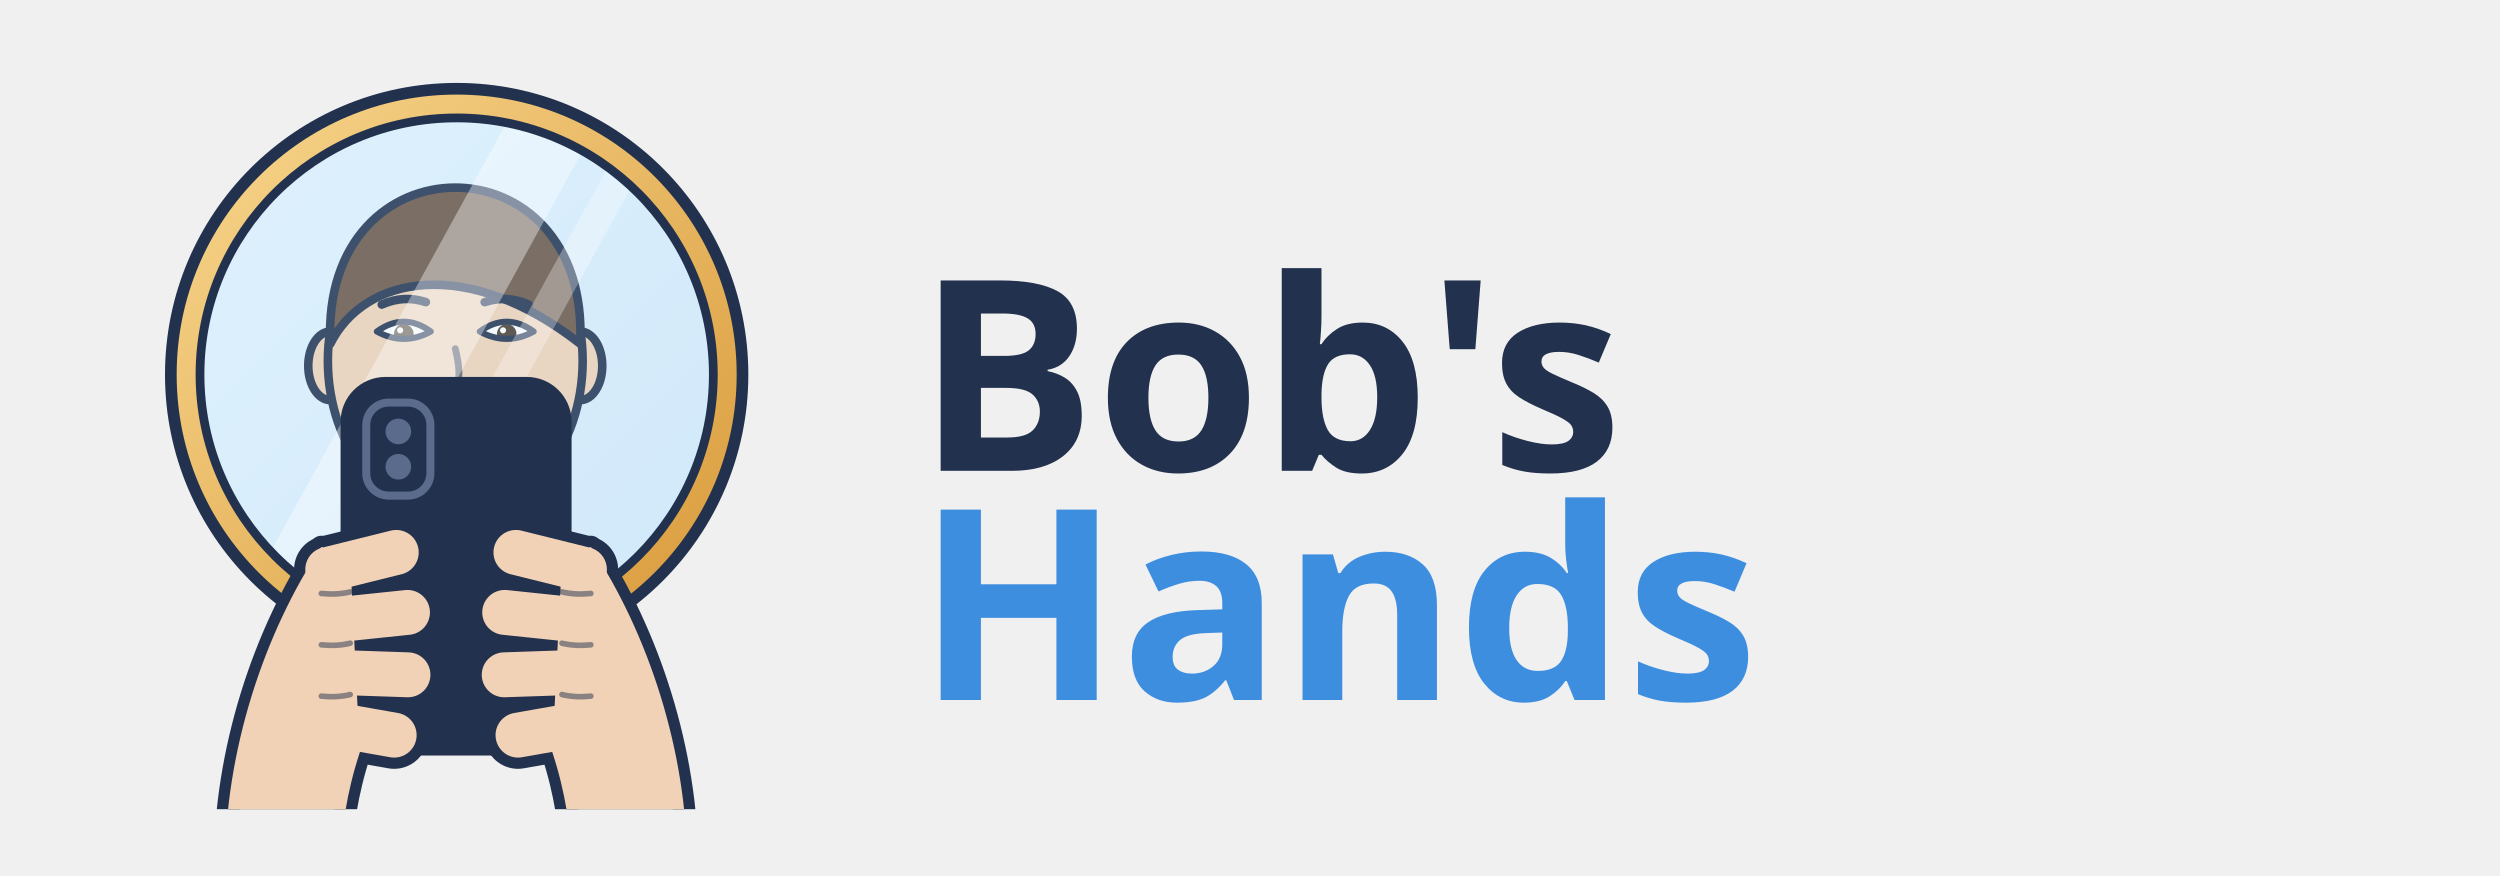
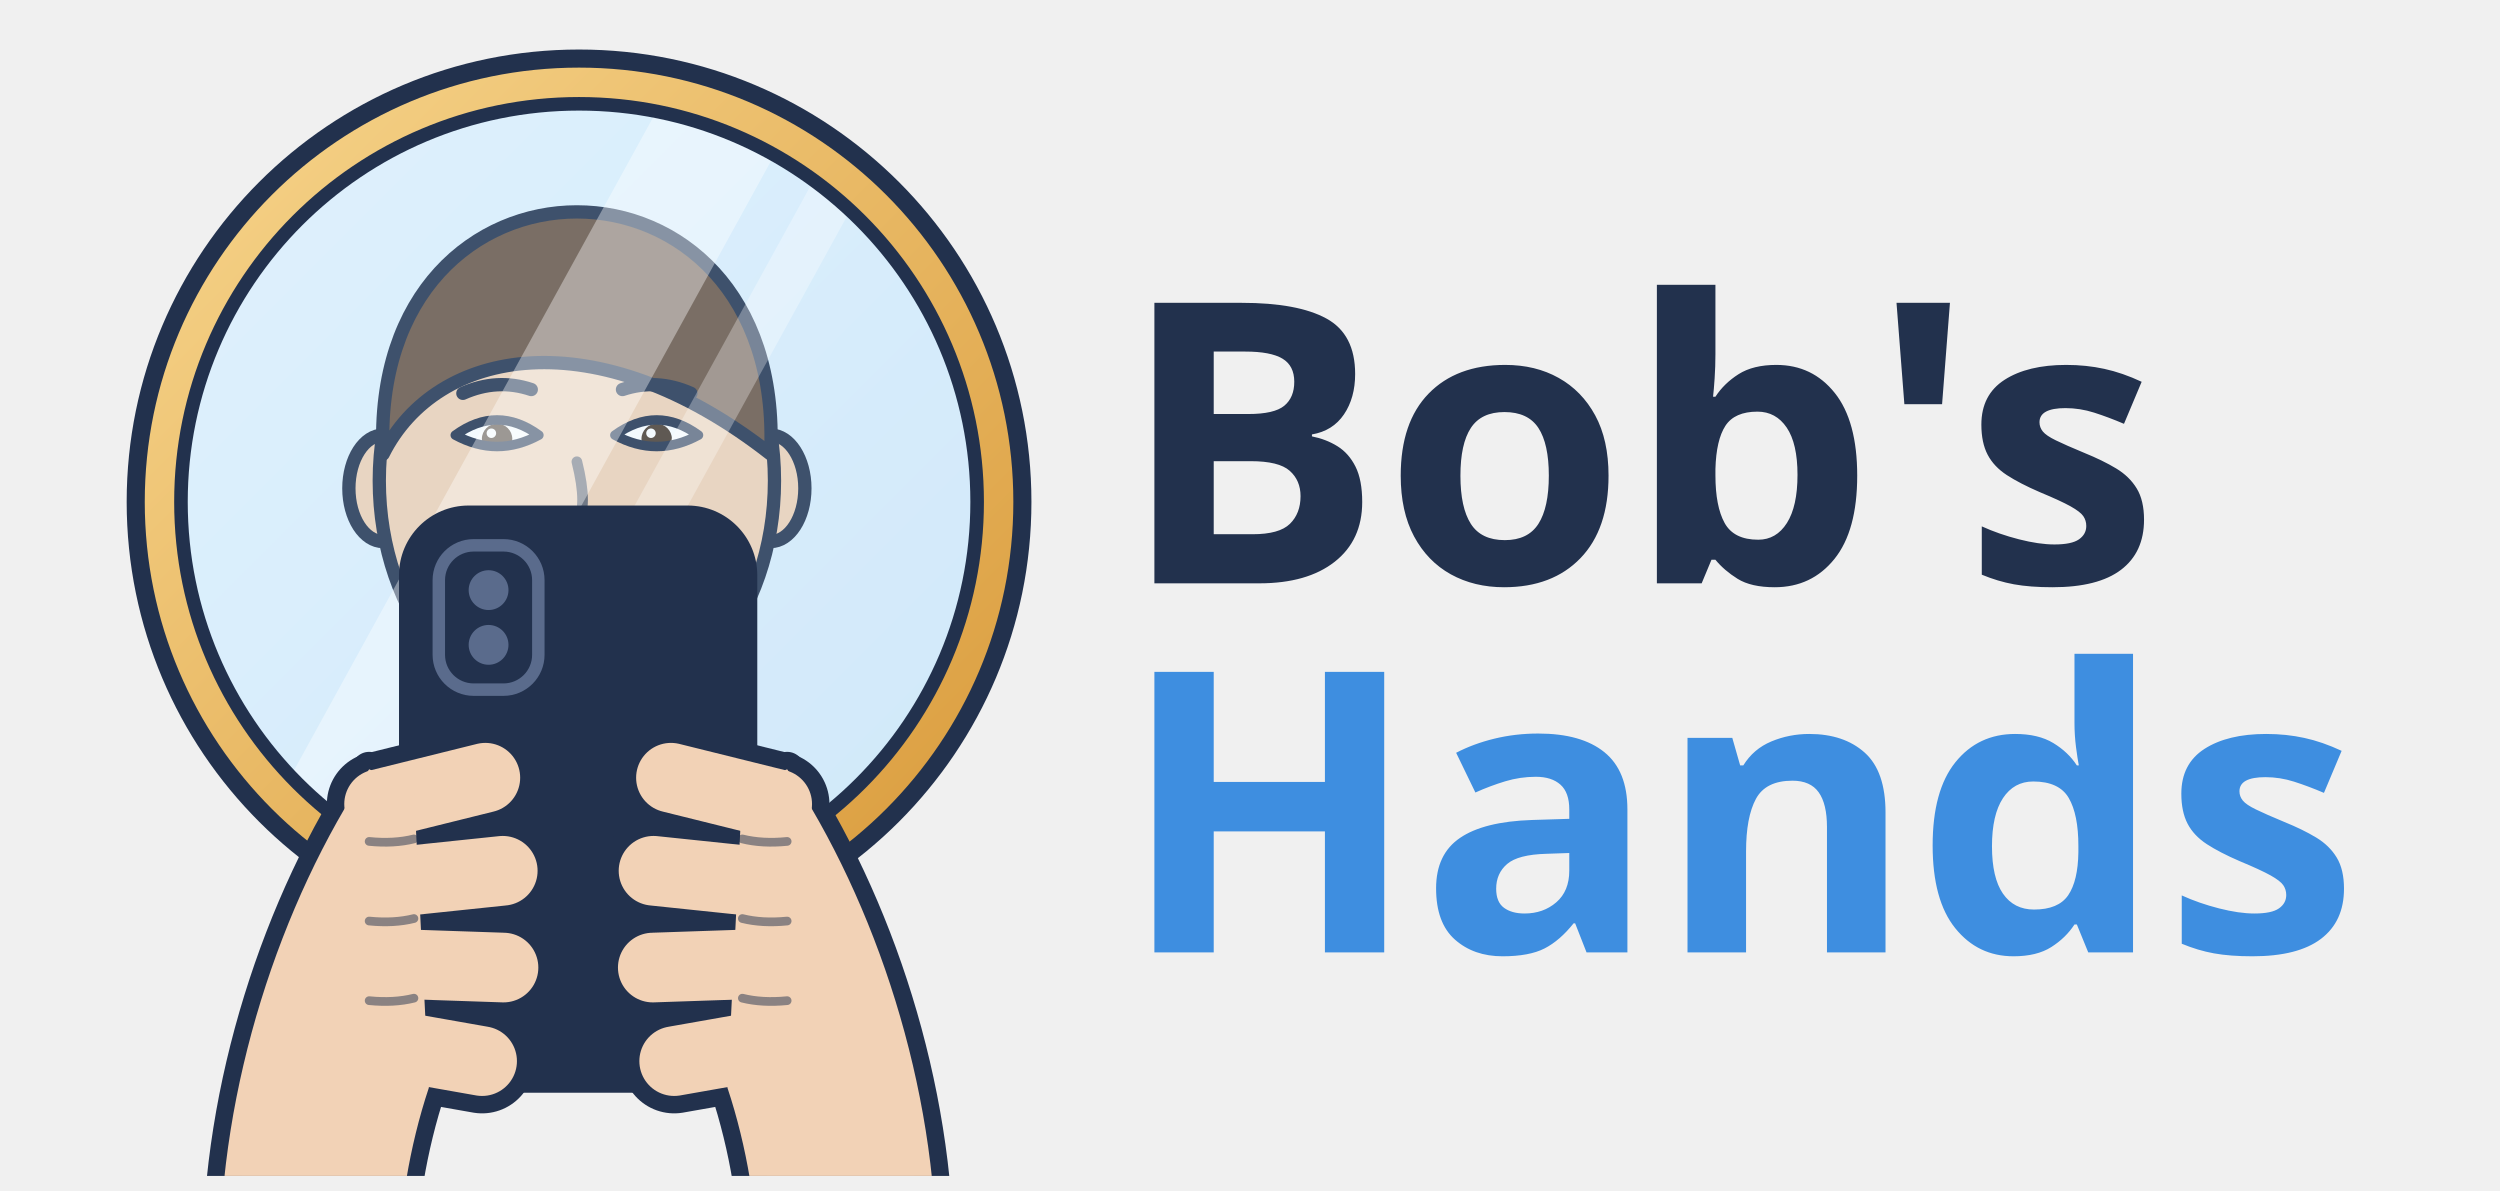
- <svg xmlns="http://www.w3.org/2000/svg" width="1200" height="420" viewBox="0 0 1200 420">
+ <svg xmlns="http://www.w3.org/2000/svg" width="840" height="400" viewBox="0 0 840 400">
  <defs>
    <linearGradient id="main" x1="0" y1="330" x2="0" y2="512" gradientUnits="userSpaceOnUse">
      <stop offset="0" stop-color="#FFC24D" />
      <stop offset="1" stop-color="#FF8A5B" />
    </linearGradient>
    <linearGradient id="ecran" x1="0" y1="0" x2="0" y2="1">
      <stop offset="0" stop-color="#7EC8F2" />
      <stop offset="1" stop-color="#FFD9A8" />
    </linearGradient>
    <linearGradient id="soleil" x1="0" y1="0" x2="0" y2="1">
      <stop offset="0" stop-color="#FFC24D" />
      <stop offset="1" stop-color="#FF8A5B" />
    </linearGradient>
  </defs>
  <defs>
    <linearGradient id="fond-miroir" x1="0" y1="0" x2="1" y2="1">
      <stop offset="0" stop-color="#EAF6FF" />
      <stop offset="1" stop-color="#CFE6F7" />
    </linearGradient>
    <linearGradient id="cadre" x1="0" y1="0" x2="1" y2="1">
      <stop offset="0" stop-color="#F7D58C" />
      <stop offset="1" stop-color="#D99A3A" />
    </linearGradient>
  </defs>
-   <g transform="translate(40 30) scale(0.70)">
+   <g transform="translate(0 6) scale(0.76)">
    <defs>
      <linearGradient id="main" x1="0" y1="330" x2="0" y2="512" gradientUnits="userSpaceOnUse">
        <stop offset="0" stop-color="#FFC24D" />
        <stop offset="1" stop-color="#FF8A5B" />
      </linearGradient>
      <linearGradient id="ecran" x1="0" y1="0" x2="0" y2="1">
        <stop offset="0" stop-color="#7EC8F2" />
        <stop offset="1" stop-color="#FFD9A8" />
      </linearGradient>
      <linearGradient id="soleil" x1="0" y1="0" x2="0" y2="1">
        <stop offset="0" stop-color="#FFC24D" />
        <stop offset="1" stop-color="#FF8A5B" />
      </linearGradient>
    </defs>
    <defs>
      <linearGradient id="fond-miroir" x1="0" y1="0" x2="1" y2="1">
        <stop offset="0" stop-color="#EAF6FF" />
        <stop offset="1" stop-color="#CFE6F7" />
      </linearGradient>
      <linearGradient id="cadre" x1="0" y1="0" x2="1" y2="1">
        <stop offset="0" stop-color="#F7D58C" />
        <stop offset="1" stop-color="#D99A3A" />
      </linearGradient>
    </defs>
    <clipPath id="cadre-total">
      <rect width="512" height="512" />
    </clipPath>
    <g clip-path="url(#cadre-total)">
      <clipPath id="glace">
        <ellipse cx="256" cy="214" rx="176" ry="176" />
      </clipPath>
      <g clip-path="url(#glace)">
        <rect width="512" height="512" fill="url(#fond-miroir)" />
        <g transform="translate(40 40) scale(0.84)">
          <g transform="translate(512 0) scale(-1 1)">
            <path d="M40 540 C40 430 120 392 200 384 L312 384 C392 392 472 430 472 540 Z" fill="#3E8EE0" stroke="#22314D" stroke-width="7" stroke-linejoin="round" />
            <rect x="222" y="300" width="68" height="96" rx="20" fill="#E2B996" stroke="#22314D" stroke-width="7" />
            <ellipse cx="154" cy="200" rx="18" ry="28" fill="#F2D2B6" stroke="#22314D" stroke-width="7" />
            <ellipse cx="358" cy="200" rx="18" ry="28" fill="#F2D2B6" stroke="#22314D" stroke-width="7" />
            <ellipse cx="256" cy="196" rx="104" ry="128" fill="#F2D2B6" stroke="#22314D" stroke-width="7" />
            <path d="M154 182 C146 12 366 12 358 182 C330 126 246 110 154 182 Z" fill="#6B5444" stroke="#22314D" stroke-width="7" stroke-linejoin="round" />
            <path d="M196 150 Q214 142 232 148 M280 148 Q298 142 316 150" fill="none" stroke="#22314D" stroke-width="7" stroke-linecap="round" />
            <path d="M256 186 Q250 210 256 218 Q262 222 268 218" fill="none" stroke="#22314D" stroke-width="5.6" stroke-linecap="round" stroke-linejoin="round" opacity=".7" />
            <clipPath id="oeil-214">
              <path d="M192 172 Q214 156 236 172 Q214 184 192 172 Z" />
            </clipPath>
            <path d="M192 172 Q214 156 236 172 Q214 184 192 172 Z" fill="#FFFFFF" />
            <g clip-path="url(#oeil-214)">
              <circle cx="214" cy="174" r="8" fill="#4A3A2E" />
              <circle cx="217" cy="171" r="2.5" fill="#FFFFFF" />
            </g>
            <path d="M192 172 Q214 156 236 172 Q214 184 192 172 Z" fill="none" stroke="#22314D" stroke-width="5" stroke-linejoin="round" />
            <clipPath id="oeil-298">
              <path d="M276 172 Q298 156 320 172 Q298 184 276 172 Z" />
            </clipPath>
            <path d="M276 172 Q298 156 320 172 Q298 184 276 172 Z" fill="#FFFFFF" />
            <g clip-path="url(#oeil-298)">
              <circle cx="298" cy="174" r="8" fill="#4A3A2E" />
              <circle cx="301" cy="171" r="2.5" fill="#FFFFFF" />
            </g>
            <path d="M276 172 Q298 156 320 172 Q298 184 276 172 Z" fill="none" stroke="#22314D" stroke-width="5" stroke-linejoin="round" />
          </g>
        </g>
        <rect x="60" y="18" width="392" height="392" fill="#BFE3FA" opacity=".18" />
        <path d="M303.04 18 L365.76 18 L150.16 410 L87.44 410 Z" fill="#FFFFFF" opacity="0.38" />
        <path d="M389.28 18 L412.8 18 L197.2 410 L173.68 410 Z" fill="#FFFFFF" opacity="0.3" />
      </g>
      <ellipse cx="256" cy="214" rx="186" ry="186" fill="none" stroke="url(#cadre)" stroke-width="20" />
      <ellipse cx="256" cy="214" rx="196" ry="196" fill="none" stroke="#22314D" stroke-width="8" />
      <ellipse cx="256" cy="214" rx="176" ry="176" fill="none" stroke="#22314D" stroke-width="6" />
      <g transform="translate(-26 -44) scale(1.1)">
        <rect x="184" y="236" width="144" height="236" rx="28" fill="#22314D" stroke="#22314D" stroke-width="0" />
        <rect x="200" y="252" width="40" height="58" rx="14" fill="none" stroke="#5A6B8C" stroke-width="5" />
        <circle cx="220" cy="270" r="8" fill="#5A6B8C" />
        <circle cx="220" cy="292" r="8" fill="#5A6B8C" />
        <g>
          <line x1="176" y1="356" x2="218.7" y2="345.4" stroke="#22314D" stroke-width="42" stroke-linecap="round" />
          <line x1="176" y1="388" x2="225.7" y2="382.8" stroke="#22314D" stroke-width="42" stroke-linecap="round" />
          <line x1="176" y1="420" x2="226.0" y2="421.7" stroke="#22314D" stroke-width="42" stroke-linecap="round" />
          <line x1="176" y1="452" x2="217.4" y2="459.3" stroke="#22314D" stroke-width="42" stroke-linecap="round" />
          <path d="M112 540 C112 470 136 396 172 342 L190 350 L196 470 C188 494 184 520 184 540 Z" fill="#22314D" stroke="#22314D" stroke-width="14" stroke-linejoin="round" />
          <line x1="176" y1="356" x2="218.7" y2="345.4" stroke="#F2D2B6" stroke-width="28" stroke-linecap="round" />
          <line x1="176" y1="388" x2="225.7" y2="382.8" stroke="#F2D2B6" stroke-width="28" stroke-linecap="round" />
          <line x1="176" y1="420" x2="226.0" y2="421.7" stroke="#F2D2B6" stroke-width="28" stroke-linecap="round" />
          <line x1="176" y1="452" x2="217.4" y2="459.3" stroke="#F2D2B6" stroke-width="28" stroke-linecap="round" />
          <path d="M112 540 C112 470 136 396 172 342 L190 350 L196 470 C188 494 184 520 184 540 Z" fill="#F2D2B6" />
          <path d="M172 371 Q182 372 190 370" fill="none" stroke="#22314D" stroke-width="3.5" stroke-linecap="round" opacity=".5" />
          <path d="M172 403 Q182 404 190 402" fill="none" stroke="#22314D" stroke-width="3.5" stroke-linecap="round" opacity=".5" />
          <path d="M172 435 Q182 436 190 434" fill="none" stroke="#22314D" stroke-width="3.5" stroke-linecap="round" opacity=".5" />
        </g>
        <g transform="translate(512 0) scale(-1 1)">
          <line x1="176" y1="356" x2="218.7" y2="345.4" stroke="#22314D" stroke-width="42" stroke-linecap="round" />
          <line x1="176" y1="388" x2="225.7" y2="382.8" stroke="#22314D" stroke-width="42" stroke-linecap="round" />
          <line x1="176" y1="420" x2="226.0" y2="421.7" stroke="#22314D" stroke-width="42" stroke-linecap="round" />
          <line x1="176" y1="452" x2="217.4" y2="459.3" stroke="#22314D" stroke-width="42" stroke-linecap="round" />
          <path d="M112 540 C112 470 136 396 172 342 L190 350 L196 470 C188 494 184 520 184 540 Z" fill="#22314D" stroke="#22314D" stroke-width="14" stroke-linejoin="round" />
          <line x1="176" y1="356" x2="218.7" y2="345.4" stroke="#F2D2B6" stroke-width="28" stroke-linecap="round" />
          <line x1="176" y1="388" x2="225.7" y2="382.8" stroke="#F2D2B6" stroke-width="28" stroke-linecap="round" />
          <line x1="176" y1="420" x2="226.0" y2="421.7" stroke="#F2D2B6" stroke-width="28" stroke-linecap="round" />
          <line x1="176" y1="452" x2="217.4" y2="459.3" stroke="#F2D2B6" stroke-width="28" stroke-linecap="round" />
          <path d="M112 540 C112 470 136 396 172 342 L190 350 L196 470 C188 494 184 520 184 540 Z" fill="#F2D2B6" />
          <path d="M172 371 Q182 372 190 370" fill="none" stroke="#22314D" stroke-width="3.5" stroke-linecap="round" opacity=".5" />
          <path d="M172 403 Q182 404 190 402" fill="none" stroke="#22314D" stroke-width="3.5" stroke-linecap="round" opacity=".5" />
          <path d="M172 435 Q182 436 190 434" fill="none" stroke="#22314D" stroke-width="3.5" stroke-linecap="round" opacity=".5" />
        </g>
      </g>
    </g>
  </g>
-   <text x="440" y="226" font-family="Fredoka" font-weight="600" font-size="128" fill="#22314D">Bob's</text>
-   <text x="440" y="336" font-family="Fredoka" font-weight="600" font-size="128" fill="#3E8EE0">Hands</text>
+   <text x="376" y="196" font-family="Fredoka" font-weight="600" font-size="132" fill="#22314D">Bob's</text>
+   <text x="376" y="320" font-family="Fredoka" font-weight="600" font-size="132" fill="#3E8EE0">Hands</text>
</svg>
